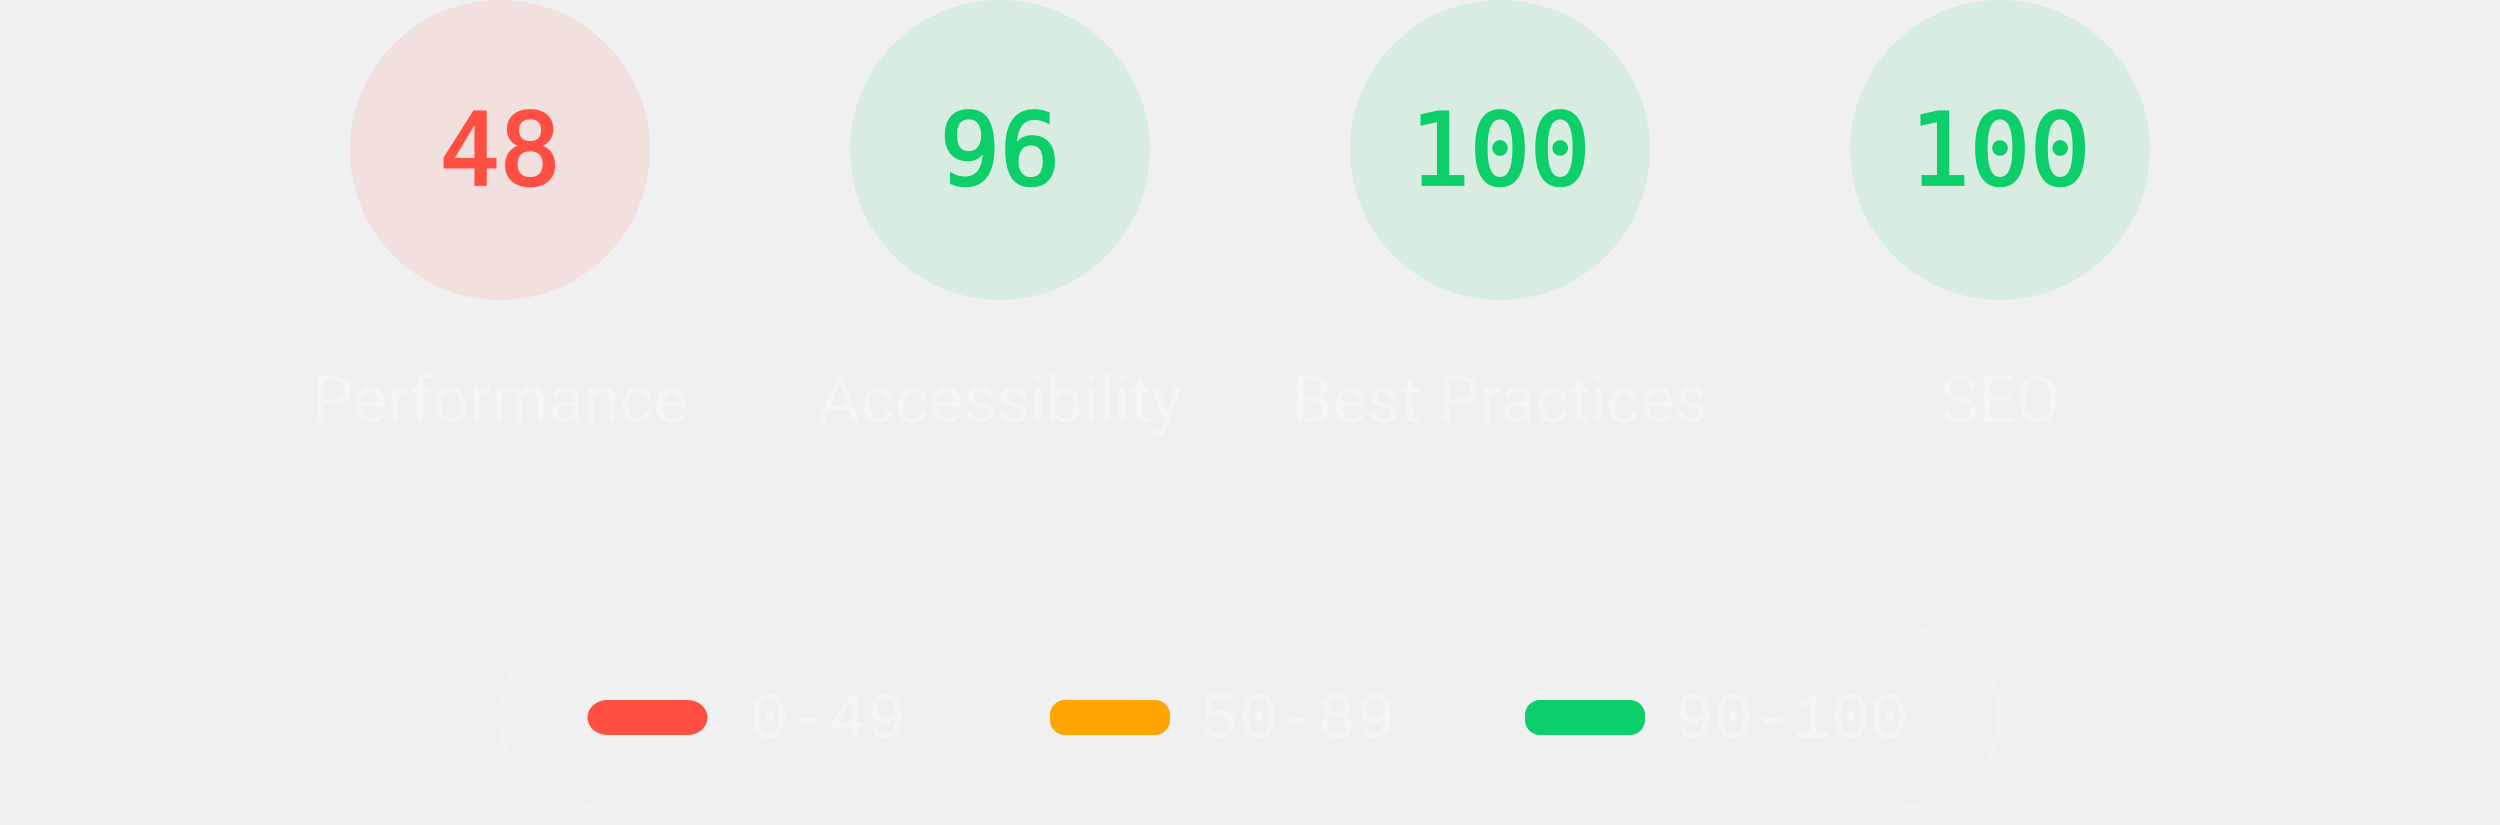
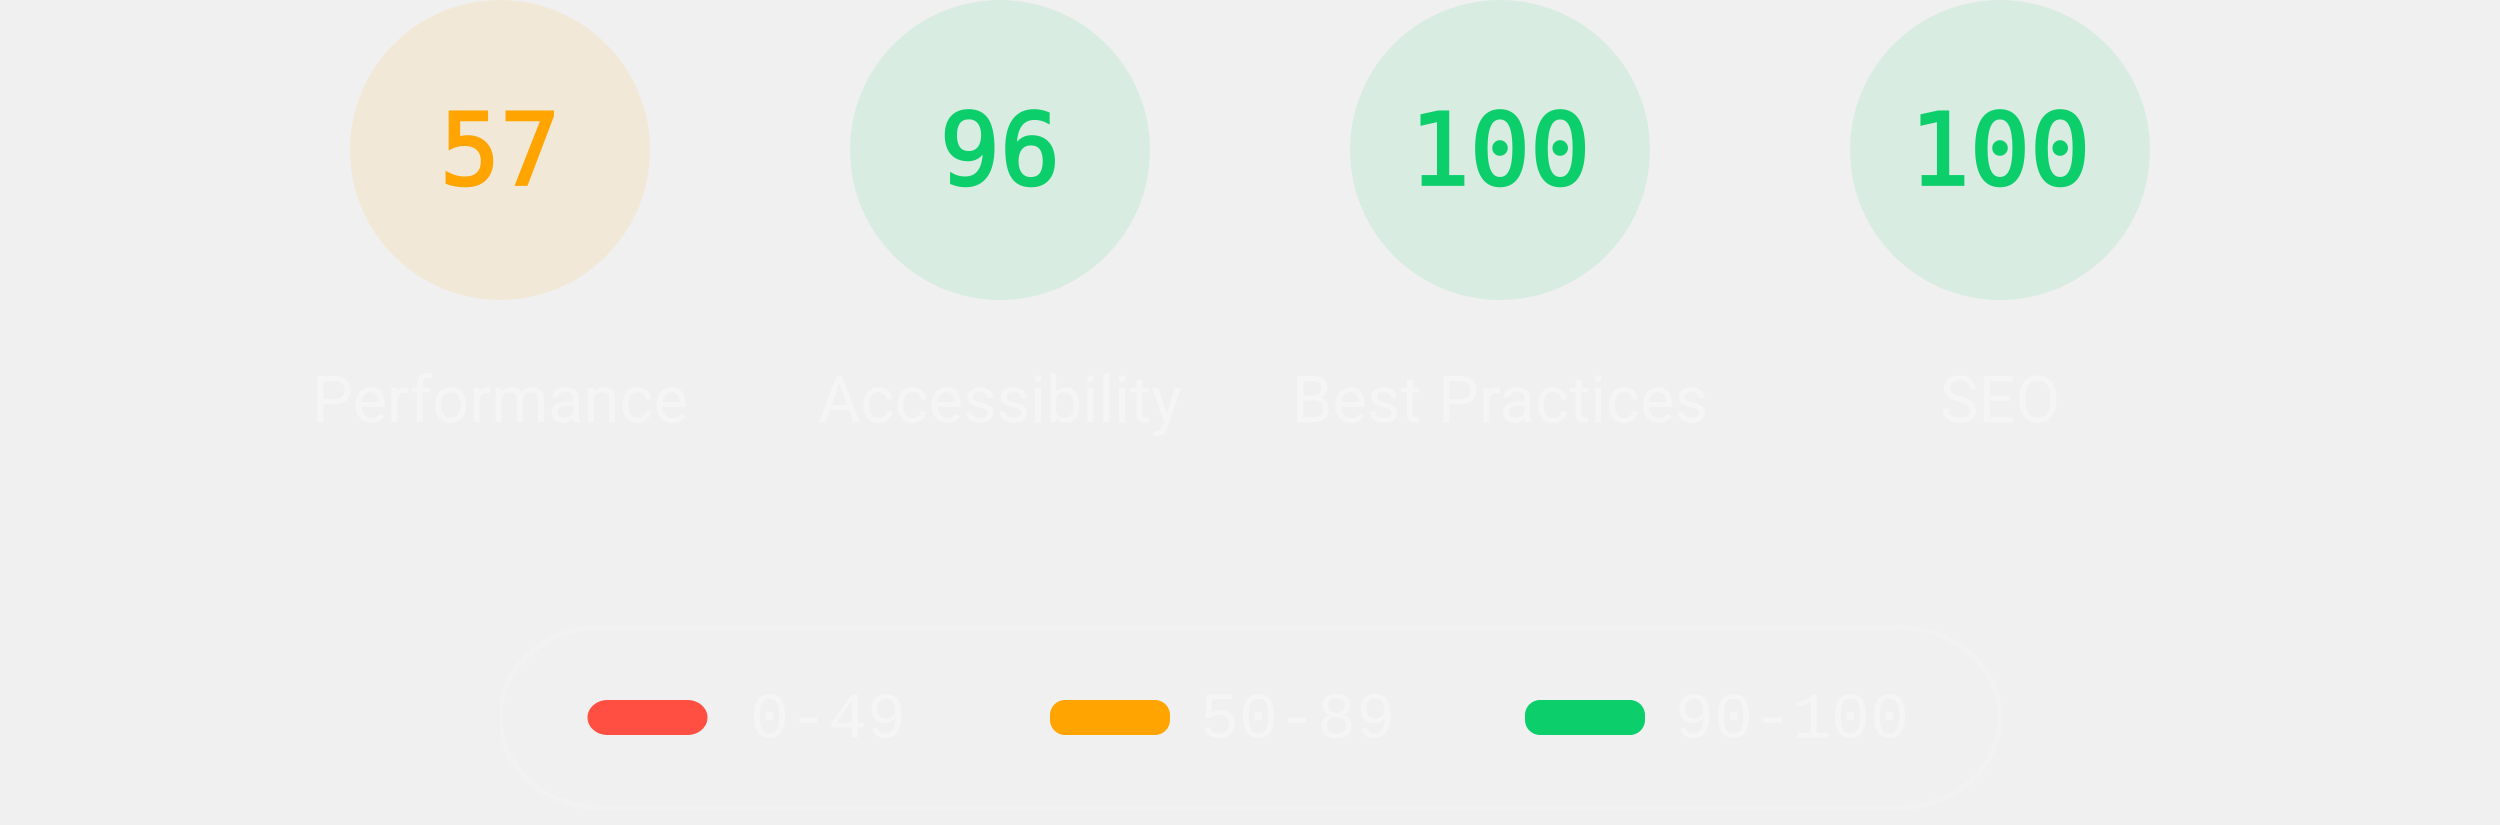
<svg xmlns="http://www.w3.org/2000/svg" class="theme--dark" fill="none" width="1000" height="330">
  <style>
			.gauge-base {
				opacity: 0.1
			}

			.gauge-arc {
				fill: none;
				animation-delay: 250ms;
				stroke-linecap: round;
				transform: rotate(-90deg);
				transform-origin: 100px 60px;
				animation: load-gauge 1s ease forwards
			}

			.guage-text {
				font-size: 40px;
				font-family: monospace;
				text-align: center
			}

			.guage-red {
				color: #ff4e42;
				fill: #ff4e42;
				stroke: #ff4e42
			}
			.guage-orange {
				color: #ffa400;
				fill: #ffa400;
				stroke: #ffa400
			}
			.guage-green {
				color: #0cce6b;
				fill: #0cce6b;
				stroke: #0cce6b
			}
			.theme--agnostic .guage-undefined {
				color: #5c5c5c;
				fill: #5c5c5c;
				stroke: #5c5c5c
			}
			.theme--light .guage-undefined {
				color: #1e1e1e;
				fill: #1e1e1e;
				stroke: #1e1e1e
			}
			.theme--dark .guage-undefined {
				color: #f5f5f5;
				fill: #f5f5f5;
				stroke: #f5f5f5
			}

			.guage-title {
				stroke: none;
				font-size: 26px;
				line-height: 26px;
				font-family: Roboto, Halvetica, Arial, sans-serif
			}
			.metric.guage-title {
				font-family: 'Courier New', Courier, monospace
			}
			.theme--agnostic .guage-title {
				color: #737373;
				fill: #737373
			}
			.theme--light .guage-title {
				color: #212121;
				fill: #212121
			}
			.theme--dark .guage-title {
				color: #f5f5f5;
				fill: #f5f5f5
			}

			@keyframes load-gauge {
				from {
					stroke-dasharray: 0 352.858
				}
			}
			.lh-gauge--pwa__disc {
				fill: #e0e0e0
			}
			.lh-gauge--pwa__logo {
				position: relative;
				fill: #b0b0b0
			}
			.lh-gauge--pwa__invisible {
				display: none
			}
			.lh-gauge--pwa__visible {
				display: inline
			}
			.guage-invisible {
				display: none
			}
			.lh-gauge--pwa__logo--primary-color {
				fill: #304ffe
			}
			.theme--agnostic .lh-gauge--pwa__logo--secondary-color {
				fill: #787878
			}
			.theme--light .lh-gauge--pwa__logo--secondary-color {
				fill: #3d3d3d
			}
			.theme--dark .lh-gauge--pwa__logo--secondary-color {
				fill: #d8b6b6
			}
			.theme--light #svg_2 {
				stroke: #00000022
			}
			.theme--agnostic #svg_2 {
				stroke: #616161
			}
			.theme--light #svg_2 {
				stroke: #00000022
			}
			.theme--dark #svg_2 {
				stroke: #f5f5f566
			}
		</style>
-   <svg class="guage-div guage-perf guage-red" viewBox="0 0 200 200" width="200" height="200" x="100" y="0">
-     <circle class="gauge-base" r="56" cx="100" cy="60" stroke-width="8" />
-     <circle class="gauge-arc guage-arc-1" r="56" cx="100" cy="60" stroke-width="8" style="stroke-dasharray: 168.892, 351.858;" />
-     <text class="guage-text" x="100px" y="60px" alignment-baseline="central" dominant-baseline="central" text-anchor="middle">48</text>
+   <svg class="guage-div guage-perf guage-orange" viewBox="0 0 200 200" width="200" height="200" x="100" y="0">
+     <circle class="gauge-base" r="56" cx="100" cy="60" stroke-width="8" />
+     <circle class="gauge-arc guage-arc-1" r="56" cx="100" cy="60" stroke-width="8" style="stroke-dasharray: 200.559, 351.858;" />
+     <text class="guage-text" x="100px" y="60px" alignment-baseline="central" dominant-baseline="central" text-anchor="middle">57</text>
    <text class="guage-title" x="100px" y="160px" alignment-baseline="central" dominant-baseline="central" text-anchor="middle">Performance</text>
  </svg>
  <svg class="guage-div guage-acc guage-green" viewBox="0 0 200 200" width="200" height="200" x="300" y="0">
    <circle class="gauge-base" r="56" cx="100" cy="60" stroke-width="8" />
    <circle class="gauge-arc guage-arc-2" r="56" cx="100" cy="60" stroke-width="8" style="stroke-dasharray: 337.784, 351.858;" />
    <text class="guage-text" x="100px" y="60px" alignment-baseline="central" dominant-baseline="central" text-anchor="middle">96</text>
    <text class="guage-title" x="100px" y="160px" alignment-baseline="central" dominant-baseline="central" text-anchor="middle">Accessibility</text>
  </svg>
  <svg class="guage-div guage-best guage-green" viewBox="0 0 200 200" width="200" height="200" x="500" y="0">
    <circle class="gauge-base" r="56" cx="100" cy="60" stroke-width="8" />
    <circle class="gauge-arc guage-arc-3" r="56" cx="100" cy="60" stroke-width="8" style="stroke-dasharray: 351.858, 351.858;" />
    <text class="guage-text" x="100px" y="60px" alignment-baseline="central" dominant-baseline="central" text-anchor="middle">100</text>
    <text class="guage-title" x="100px" y="160px" alignment-baseline="central" dominant-baseline="central" text-anchor="middle">Best Practices</text>
  </svg>
  <svg class="guage-div guage-seo guage-green" viewBox="0 0 200 200" width="200" height="200" x="700" y="0">
    <circle class="gauge-base" r="56" cx="100" cy="60" stroke-width="8" />
    <circle class="gauge-arc guage-arc-4" r="56" cx="100" cy="60" stroke-width="8" style="stroke-dasharray: 351.858, 351.858;" />
    <text class="guage-text" x="100px" y="60px" alignment-baseline="central" dominant-baseline="central" text-anchor="middle">100</text>
    <text class="guage-title" x="100px" y="160px" alignment-baseline="central" dominant-baseline="central" text-anchor="middle">SEO</text>
  </svg>
  <svg class="guage-div guage-pwa guage-invisible" viewBox="0 0 200 200" width="200" height="200" x="900" y="0">
    <svg viewBox="0 0 60 60" width="112" height="112" x="44" y="4">
      <defs>
        <linearGradient id="lh-gauge--pwa__check-circle__gradient-0" x1="50%" y1="0%" x2="50%" y2="100%">
          <stop stop-color="#00C852" offset="0%" />
          <stop stop-color="#009688" offset="100%" />
        </linearGradient>
        <linearGradient id="lh-gauge--pwa__installable__shadow-gradient-0" x1="76.056%" x2="24.111%" y1="82.995%" y2="24.735%">
          <stop stop-color="#A5D6A7" offset="0%" />
          <stop stop-color="#80CBC4" offset="100%" />
        </linearGradient>
        <linearGradient id="lh-gauge--pwa__fast-reliable__shadow-gradient-0" x1="76.056%" y1="82.995%" x2="25.678%" y2="26.493%">
          <stop stop-color="#64B5F6" offset="0%" />
          <stop stop-color="#2979FF" offset="100%" />
        </linearGradient>
        <g id="lh-gauge--pwa__fast-reliable-badge-0">
          <circle fill="#FFFFFF" cx="10" cy="10" r="10" />
          <path fill="#304FFE" d="M10 3.58l5.25 2.34v3.5c0 3.23-2.24 6.26-5.25 7-3.01-.74-5.25-3.77-5.25-7v-3.5L10 3.58zm-.47 10.74l2.76-4.83.03-.07c.04-.08 0-.24-.22-.24h-1.64l.47-3.26h-.47l-2.7 4.77c-.02.01.05-.1-.04.05-.09.16-.1.31.18.31h1.63l-.47 3.27h.47z" />
        </g>
        <g id="lh-gauge--pwa__installable-badge-0">
          <circle fill="#FFFFFF" cx="10" cy="10" r="10" />
          <path fill="#009688" d="M10 4.167A5.835 5.835 0 0 0 4.167 10 5.835 5.835 0 0 0 10 15.833 5.835 5.835 0 0 0 15.833 10 5.835 5.835 0 0 0 10 4.167zm2.917 6.416h-2.334v2.334H9.417v-2.334H7.083V9.417h2.334V7.083h1.166v2.334h2.334v1.166z" />
        </g>
      </defs>
      <g stroke="none" fill-rule="nonzero">
        <circle class="lh-gauge--pwa__disc" cx="30" cy="30" r="30" />
        <g class="lh-gauge--pwa__logo">
          <path d="M35.66 19.39l.7-1.75h2L37.4 15 38.6 12l3.4 9h-2.51l-.58-1.61z" />
          <path d="M33.52 21l3.65-9h-2.42l-2.5 5.82L30.5 12h-1.86l-1.9 5.82-1.35-2.65-1.21 3.72L25.4 21h2.38l1.72-5.2 1.64 5.2z" />
          <path fill-rule="nonzero" d="M20.3 17.91h1.48c.45 0 .85-.05 1.2-.15l.39-1.18 1.07-3.3a2.64 2.64 0 0 0-.28-.37c-.55-.6-1.36-.91-2.42-.91H18v9h2.3V17.9zm1.96-3.84c.22.22.33.5.33.87 0 .36-.1.65-.29.87-.2.23-.59.35-1.15.35h-.86v-2.41h.87c.52 0 .89.1 1.1.32z" />
        </g>
        <rect class="lh-gauge--pwa__component lh-gauge--pwa__na-line lh-gauge--pwa__invisible" fill="#FFFFFF" x="20" y="32" width="20" height="4" rx="2" />
        <g class="lh-gauge--pwa__component lh-gauge--pwa__fast-reliable-badge lh-gauge--pwa__invisible" transform="translate(20, 29)">
          <path fill="url(#lh-gauge--pwa__fast-reliable__shadow-gradient-0)" d="M33.63 19.49A30 30 0 0 1 16.2 30.36L3 17.14 17.14 3l16.49 16.49z" />
          <use href="#lh-gauge--pwa__fast-reliable-badge-0" />
        </g>
        <g class="lh-gauge--pwa__component lh-gauge--pwa__installable-badge lh-gauge--pwa__invisible" transform="translate(20, 29)">
          <path fill="url(#lh-gauge--pwa__installable__shadow-gradient-0)" d="M33.629 19.487c-4.272 5.453-10.391 9.39-17.415 10.869L3 17.142 17.142 3 33.63 19.487z" />
          <use href="#lh-gauge--pwa__installable-badge-0" />
        </g>
        <g class="lh-gauge--pwa__component lh-gauge--pwa__fast-reliable-installable-badges lh-gauge--pwa__invisible">
          <g transform="translate(8, 29)">
            <path fill="url(#lh-gauge--pwa__fast-reliable__shadow-gradient-0)" d="M16.321 30.463L3 17.143 17.142 3l22.365 22.365A29.864 29.864 0 0 1 22 31c-1.942 0-3.84-.184-5.679-.537z" />
            <use href="#lh-gauge--pwa__fast-reliable-badge-0" />
          </g>
          <g transform="translate(32, 29)">
            <path fill="url(#lh-gauge--pwa__installable__shadow-gradient-0)" d="M25.982 11.84a30.107 30.107 0 0 1-13.08 15.203L3 17.143 17.142 3l8.84 8.84z" />
            <use href="#lh-gauge--pwa__installable-badge-0" />
          </g>
        </g>
        <g class="lh-gauge--pwa__component lh-gauge--pwa__check-circle lh-gauge--pwa__invisible" transform="translate(18, 28)">
          <circle fill="#FFFFFF" cx="12" cy="12" r="12" />
          <path fill="url(#lh-gauge--pwa__check-circle__gradient-0)" d="M12 2a10 10 0 1 0 0 20 10 10 0 0 0 0-20zm-2 15l-5-5 1.41-1.41L10 14.17l7.59-7.59L19 8l-9 9z" />
        </g>
      </g>
    </svg>
    <text class="guage-title" y="160px" alignment-baseline="central" dominant-baseline="central" text-anchor="middle">
      <tspan x="100px" dy="-6px">Progressive</tspan>
      <tspan x="100px" dy="30px">Web App</tspan>
    </text>
  </svg>
  <svg width="604" height="76" x="200" y="250">
    <g>
      <rect fill="none" id="canvas_background" height="80" width="604" y="-1" x="-1" />
      <g display="none" overflow="visible" y="0" x="0" height="100%" width="100%" id="canvasGrid">
        <rect fill="url(#gridpattern)" stroke-width="0" y="0" x="0" height="100%" width="100%" />
      </g>
    </g>
    <g>
      <rect fill-opacity="0" stroke-width="2" rx="40" id="svg_2" height="72" width="600" y="1" x="0" fill="#000000" />
      <rect stroke="#000" rx="8" id="svg_3" height="14" width="48" y="30" x="35" stroke-opacity="null" stroke-width="0" fill="#ff4e42" />
      <rect stroke="#000" rx="6" id="svg_4" height="14" width="48" y="30" x="220" stroke-opacity="null" stroke-width="0" fill="#ffa400" />
      <rect stroke="#000" rx="6" id="svg_5" height="14" width="48" y="30" x="410" stroke-opacity="null" stroke-width="0" fill="#0cce6b" />
      <text class="metric guage-title" xml:space="preserve" text-anchor="start" font-size="26" id="svg_6" y="45" x="100" stroke-opacity="null" stroke-width="0" stroke="#000">0-49</text>
      <text class="metric guage-title" xml:space="preserve" text-anchor="start" font-size="26" id="svg_7" y="45" x="280" stroke-opacity="null" stroke-width="0" stroke="#000">50-89</text>
      <text class="metric guage-title" xml:space="preserve" text-anchor="start" font-size="26" id="svg_8" y="45" x="470" stroke-opacity="null" stroke-width="0" stroke="#000">90-100</text>
    </g>
  </svg>
</svg>
